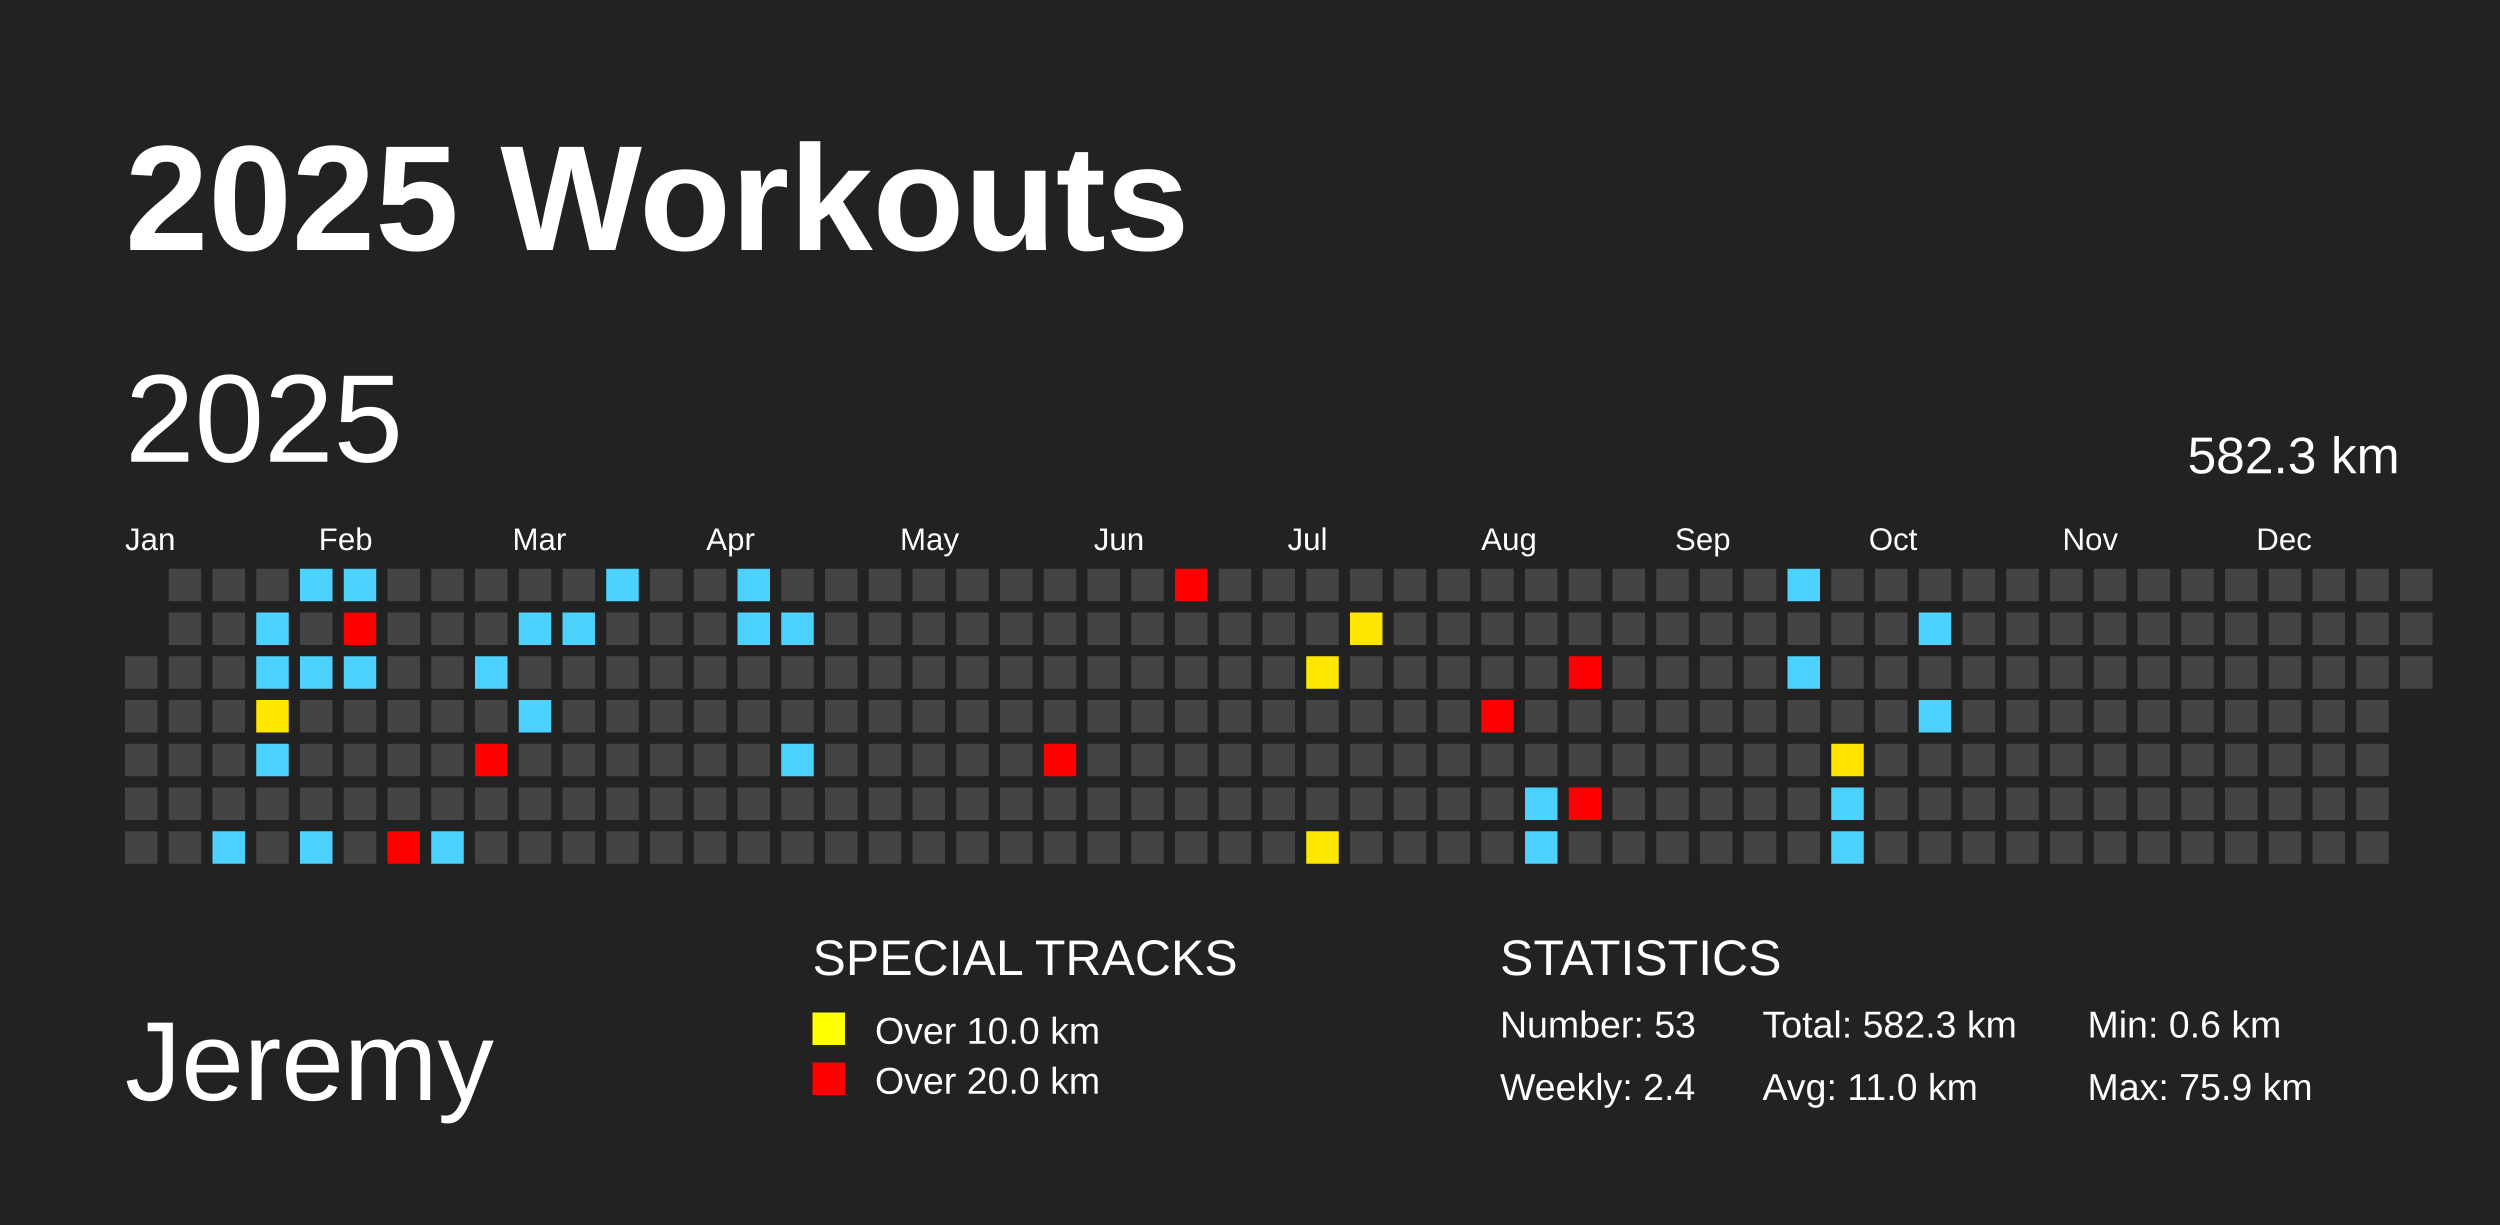
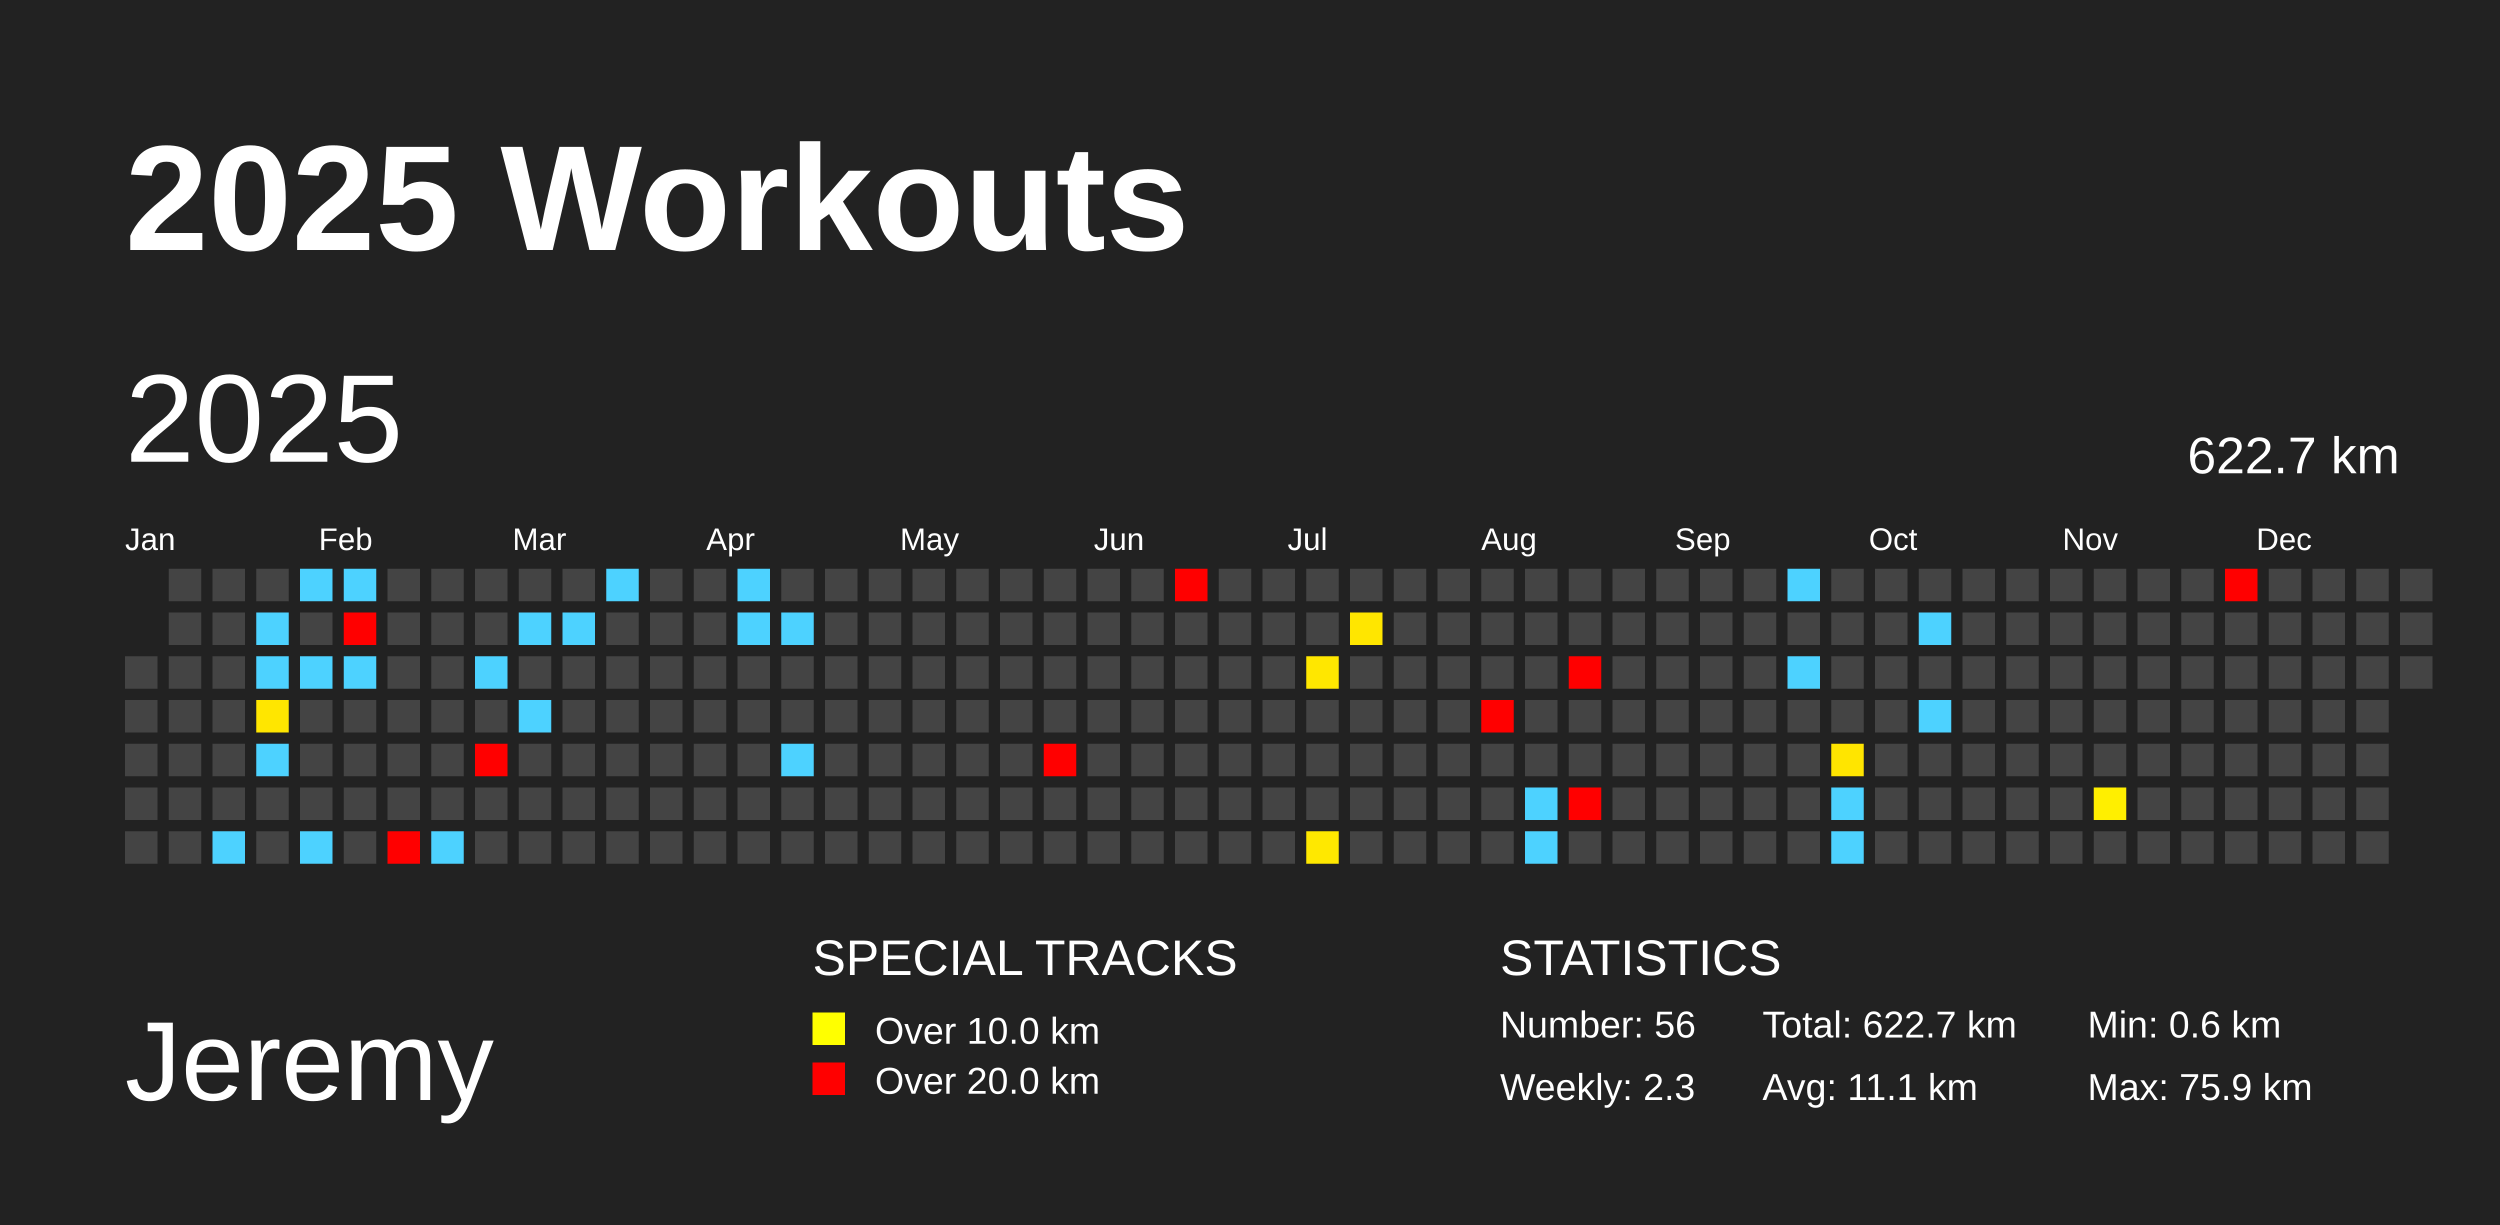
<svg xmlns="http://www.w3.org/2000/svg" baseProfile="full" height="98mm" version="1.1" viewBox="0,0,200,98" width="200mm">
  <defs />
  <rect fill="#222222" height="98" width="200" x="0" y="0" />
  <text fill="#FFFFFF" style="font-size:12px; font-family:Arial; font-weight:bold;" x="10" y="20">2025 Workouts</text>
  <text fill="#FFFFFF" style="font-size:9px; font-family:Arial" x="10" y="88">Jeremy</text>
  <text fill="#FFFFFF" style="font-size:4px; font-family:Arial" x="65" y="78">SPECIAL TRACKS</text>
  <rect fill="yellow" height="2.6" width="2.6" x="65" y="81" />
  <text fill="#FFFFFF" style="font-size:3px; font-family:Arial" x="70" y="83.5">Over 10.0 km</text>
  <rect fill="red" height="2.6" width="2.6" x="65" y="85" />
  <text fill="#FFFFFF" style="font-size:3px; font-family:Arial" x="70" y="87.5">Over 20.0 km</text>
  <text fill="#FFFFFF" style="font-size:4px; font-family:Arial" x="120" y="78">STATISTICS</text>
-   <text fill="#FFFFFF" style="font-size:3px; font-family:Arial" x="120" y="83">Number: 53</text>
-   <text fill="#FFFFFF" style="font-size:3px; font-family:Arial" x="120" y="88">Weekly: 2.4</text>
-   <text fill="#FFFFFF" style="font-size:3px; font-family:Arial" x="141" y="83">Total: 582.3 km</text>
-   <text fill="#FFFFFF" style="font-size:3px; font-family:Arial" x="141" y="88">Avg: 11.0 km</text>
+   <text fill="#FFFFFF" style="font-size:3px; font-family:Arial" x="120" y="83">Number: 56</text>
+   <text fill="#FFFFFF" style="font-size:3px; font-family:Arial" x="120" y="88">Weekly: 2.3</text>
+   <text fill="#FFFFFF" style="font-size:3px; font-family:Arial" x="141" y="83">Total: 622.7 km</text>
+   <text fill="#FFFFFF" style="font-size:3px; font-family:Arial" x="141" y="88">Avg: 11.1 km</text>
  <text fill="#FFFFFF" style="font-size:3px; font-family:Arial" x="167" y="83">Min: 0.6 km</text>
  <text fill="#FFFFFF" style="font-size:3px; font-family:Arial" x="167" y="88">Max: 75.9 km</text>
  <text dominant-baseline="hanging" fill="#FFFFFF" style="font-size:10.0px; font-family:Arial;" x="10" y="30">2025</text>
-   <text dominant-baseline="hanging" fill="#FFFFFF" style="font-size:4.125px; font-family:Arial;" x="175" y="35">582.3 km</text>
+   <text dominant-baseline="hanging" fill="#FFFFFF" style="font-size:4.125px; font-family:Arial;" x="175" y="35">622.7 km</text>
  <text fill="#FFFFFF" style="font-size:2.5px; font-family:Arial" x="10.0" y="44">Jan</text>
  <text fill="#FFFFFF" style="font-size:2.5px; font-family:Arial" x="25.5" y="44">Feb</text>
  <text fill="#FFFFFF" style="font-size:2.5px; font-family:Arial" x="41.0" y="44">Mar</text>
  <text fill="#FFFFFF" style="font-size:2.5px; font-family:Arial" x="56.5" y="44">Apr</text>
  <text fill="#FFFFFF" style="font-size:2.5px; font-family:Arial" x="72.0" y="44">May</text>
  <text fill="#FFFFFF" style="font-size:2.5px; font-family:Arial" x="87.5" y="44">Jun</text>
  <text fill="#FFFFFF" style="font-size:2.5px; font-family:Arial" x="103.0" y="44">Jul</text>
  <text fill="#FFFFFF" style="font-size:2.5px; font-family:Arial" x="118.5" y="44">Aug</text>
  <text fill="#FFFFFF" style="font-size:2.5px; font-family:Arial" x="134.0" y="44">Sep</text>
  <text fill="#FFFFFF" style="font-size:2.5px; font-family:Arial" x="149.5" y="44">Oct</text>
  <text fill="#FFFFFF" style="font-size:2.5px; font-family:Arial" x="165.0" y="44">Nov</text>
  <text fill="#FFFFFF" style="font-size:2.5px; font-family:Arial" x="180.5" y="44">Dec</text>
  <rect fill="#444444" height="2.6" width="2.6" x="10.0" y="52.5" />
  <rect fill="#444444" height="2.6" width="2.6" x="10.0" y="56.0" />
  <rect fill="#444444" height="2.6" width="2.6" x="10.0" y="59.5" />
  <rect fill="#444444" height="2.6" width="2.6" x="10.0" y="63.0" />
  <rect fill="#444444" height="2.6" width="2.6" x="10.0" y="66.5" />
  <rect fill="#444444" height="2.6" width="2.6" x="13.5" y="45.5" />
  <rect fill="#444444" height="2.6" width="2.6" x="13.5" y="49.0" />
  <rect fill="#444444" height="2.6" width="2.6" x="13.5" y="52.5" />
  <rect fill="#444444" height="2.6" width="2.6" x="13.5" y="56.0" />
  <rect fill="#444444" height="2.6" width="2.6" x="13.5" y="59.5" />
  <rect fill="#444444" height="2.6" width="2.6" x="13.5" y="63.0" />
  <rect fill="#444444" height="2.6" width="2.6" x="13.5" y="66.5" />
  <rect fill="#444444" height="2.6" width="2.6" x="17.0" y="45.5" />
  <rect fill="#444444" height="2.6" width="2.6" x="17.0" y="49.0" />
  <rect fill="#444444" height="2.6" width="2.6" x="17.0" y="52.5" />
  <rect fill="#444444" height="2.6" width="2.6" x="17.0" y="56.0" />
  <rect fill="#444444" height="2.6" width="2.6" x="17.0" y="59.5" />
  <rect fill="#444444" height="2.6" width="2.6" x="17.0" y="63.0" />
  <rect fill="#4dd2ff" height="2.6" width="2.6" x="17.0" y="66.5" />
  <rect fill="#444444" height="2.6" width="2.6" x="20.5" y="45.5" />
  <rect fill="#4dd2ff" height="2.6" width="2.6" x="20.5" y="49.0" />
  <rect fill="#4dd2ff" height="2.6" width="2.6" x="20.5" y="52.5" />
  <rect fill="#ffe600" height="2.6" width="2.6" x="20.5" y="56.0" />
  <rect fill="#4dd2ff" height="2.6" width="2.6" x="20.5" y="59.5" />
  <rect fill="#444444" height="2.6" width="2.6" x="20.5" y="63.0" />
  <rect fill="#444444" height="2.6" width="2.6" x="20.5" y="66.5" />
  <rect fill="#4dd2ff" height="2.6" width="2.6" x="24.0" y="45.5" />
  <rect fill="#444444" height="2.6" width="2.6" x="24.0" y="49.0" />
  <rect fill="#4dd2ff" height="2.6" width="2.6" x="24.0" y="52.5" />
  <rect fill="#444444" height="2.6" width="2.6" x="24.0" y="56.0" />
  <rect fill="#444444" height="2.6" width="2.6" x="24.0" y="59.5" />
  <rect fill="#444444" height="2.6" width="2.6" x="24.0" y="63.0" />
  <rect fill="#4dd2ff" height="2.6" width="2.6" x="24.0" y="66.5" />
  <rect fill="#4dd2ff" height="2.6" width="2.6" x="27.5" y="45.5" />
  <rect fill="red" height="2.6" width="2.6" x="27.5" y="49.0" />
  <rect fill="#4dd2ff" height="2.6" width="2.6" x="27.5" y="52.5" />
  <rect fill="#444444" height="2.6" width="2.6" x="27.5" y="56.0" />
  <rect fill="#444444" height="2.6" width="2.6" x="27.5" y="59.5" />
  <rect fill="#444444" height="2.6" width="2.6" x="27.5" y="63.0" />
  <rect fill="#444444" height="2.6" width="2.6" x="27.5" y="66.5" />
  <rect fill="#444444" height="2.6" width="2.6" x="31.0" y="45.5" />
  <rect fill="#444444" height="2.6" width="2.6" x="31.0" y="49.0" />
  <rect fill="#444444" height="2.6" width="2.6" x="31.0" y="52.5" />
  <rect fill="#444444" height="2.6" width="2.6" x="31.0" y="56.0" />
  <rect fill="#444444" height="2.6" width="2.6" x="31.0" y="59.5" />
  <rect fill="#444444" height="2.6" width="2.6" x="31.0" y="63.0" />
  <rect fill="red" height="2.6" width="2.6" x="31.0" y="66.5" />
  <rect fill="#444444" height="2.6" width="2.6" x="34.5" y="45.5" />
  <rect fill="#444444" height="2.6" width="2.6" x="34.5" y="49.0" />
  <rect fill="#444444" height="2.6" width="2.6" x="34.5" y="52.5" />
  <rect fill="#444444" height="2.6" width="2.6" x="34.5" y="56.0" />
  <rect fill="#444444" height="2.6" width="2.6" x="34.5" y="59.5" />
  <rect fill="#444444" height="2.6" width="2.6" x="34.5" y="63.0" />
  <rect fill="#4dd2ff" height="2.6" width="2.6" x="34.5" y="66.5" />
  <rect fill="#444444" height="2.6" width="2.6" x="38.0" y="45.5" />
  <rect fill="#444444" height="2.6" width="2.6" x="38.0" y="49.0" />
  <rect fill="#4dd2ff" height="2.6" width="2.6" x="38.0" y="52.5" />
  <rect fill="#444444" height="2.6" width="2.6" x="38.0" y="56.0" />
  <rect fill="red" height="2.6" width="2.6" x="38.0" y="59.5" />
  <rect fill="#444444" height="2.6" width="2.6" x="38.0" y="63.0" />
  <rect fill="#444444" height="2.6" width="2.6" x="38.0" y="66.5" />
  <rect fill="#444444" height="2.6" width="2.6" x="41.5" y="45.5" />
  <rect fill="#4dd2ff" height="2.6" width="2.6" x="41.5" y="49.0" />
  <rect fill="#444444" height="2.6" width="2.6" x="41.5" y="52.5" />
  <rect fill="#4dd2ff" height="2.6" width="2.6" x="41.5" y="56.0" />
  <rect fill="#444444" height="2.6" width="2.6" x="41.5" y="59.5" />
  <rect fill="#444444" height="2.6" width="2.6" x="41.5" y="63.0" />
  <rect fill="#444444" height="2.6" width="2.6" x="41.5" y="66.5" />
  <rect fill="#444444" height="2.6" width="2.6" x="45.0" y="45.5" />
  <rect fill="#4dd2ff" height="2.6" width="2.6" x="45.0" y="49.0" />
  <rect fill="#444444" height="2.6" width="2.6" x="45.0" y="52.5" />
  <rect fill="#444444" height="2.6" width="2.6" x="45.0" y="56.0" />
  <rect fill="#444444" height="2.6" width="2.6" x="45.0" y="59.5" />
  <rect fill="#444444" height="2.6" width="2.6" x="45.0" y="63.0" />
  <rect fill="#444444" height="2.6" width="2.6" x="45.0" y="66.5" />
  <rect fill="#4dd2ff" height="2.6" width="2.6" x="48.5" y="45.5" />
  <rect fill="#444444" height="2.6" width="2.6" x="48.5" y="49.0" />
  <rect fill="#444444" height="2.6" width="2.6" x="48.5" y="52.5" />
  <rect fill="#444444" height="2.6" width="2.6" x="48.5" y="56.0" />
  <rect fill="#444444" height="2.6" width="2.6" x="48.5" y="59.5" />
  <rect fill="#444444" height="2.6" width="2.6" x="48.5" y="63.0" />
  <rect fill="#444444" height="2.6" width="2.6" x="48.5" y="66.5" />
  <rect fill="#444444" height="2.6" width="2.6" x="52.0" y="45.5" />
  <rect fill="#444444" height="2.6" width="2.6" x="52.0" y="49.0" />
  <rect fill="#444444" height="2.6" width="2.6" x="52.0" y="52.5" />
  <rect fill="#444444" height="2.6" width="2.6" x="52.0" y="56.0" />
  <rect fill="#444444" height="2.6" width="2.6" x="52.0" y="59.5" />
  <rect fill="#444444" height="2.6" width="2.6" x="52.0" y="63.0" />
  <rect fill="#444444" height="2.6" width="2.6" x="52.0" y="66.5" />
  <rect fill="#444444" height="2.6" width="2.6" x="55.5" y="45.5" />
  <rect fill="#444444" height="2.6" width="2.6" x="55.5" y="49.0" />
  <rect fill="#444444" height="2.6" width="2.6" x="55.5" y="52.5" />
  <rect fill="#444444" height="2.6" width="2.6" x="55.5" y="56.0" />
  <rect fill="#444444" height="2.6" width="2.6" x="55.5" y="59.5" />
  <rect fill="#444444" height="2.6" width="2.6" x="55.5" y="63.0" />
  <rect fill="#444444" height="2.6" width="2.6" x="55.5" y="66.5" />
  <rect fill="#4dd2ff" height="2.6" width="2.6" x="59.0" y="45.5" />
  <rect fill="#4dd2ff" height="2.6" width="2.6" x="59.0" y="49.0" />
  <rect fill="#444444" height="2.6" width="2.6" x="59.0" y="52.5" />
  <rect fill="#444444" height="2.6" width="2.6" x="59.0" y="56.0" />
  <rect fill="#444444" height="2.6" width="2.6" x="59.0" y="59.5" />
  <rect fill="#444444" height="2.6" width="2.6" x="59.0" y="63.0" />
  <rect fill="#444444" height="2.6" width="2.6" x="59.0" y="66.5" />
  <rect fill="#444444" height="2.6" width="2.6" x="62.5" y="45.5" />
  <rect fill="#4dd2ff" height="2.6" width="2.6" x="62.5" y="49.0" />
  <rect fill="#444444" height="2.6" width="2.6" x="62.5" y="52.5" />
  <rect fill="#444444" height="2.6" width="2.6" x="62.5" y="56.0" />
  <rect fill="#4dd2ff" height="2.6" width="2.6" x="62.5" y="59.5" />
  <rect fill="#444444" height="2.6" width="2.6" x="62.5" y="63.0" />
  <rect fill="#444444" height="2.6" width="2.6" x="62.5" y="66.5" />
  <rect fill="#444444" height="2.6" width="2.6" x="66.0" y="45.5" />
  <rect fill="#444444" height="2.6" width="2.6" x="66.0" y="49.0" />
  <rect fill="#444444" height="2.6" width="2.6" x="66.0" y="52.5" />
  <rect fill="#444444" height="2.6" width="2.6" x="66.0" y="56.0" />
  <rect fill="#444444" height="2.6" width="2.6" x="66.0" y="59.5" />
  <rect fill="#444444" height="2.6" width="2.6" x="66.0" y="63.0" />
  <rect fill="#444444" height="2.6" width="2.6" x="66.0" y="66.5" />
  <rect fill="#444444" height="2.6" width="2.6" x="69.5" y="45.5" />
  <rect fill="#444444" height="2.6" width="2.6" x="69.5" y="49.0" />
  <rect fill="#444444" height="2.6" width="2.6" x="69.5" y="52.5" />
  <rect fill="#444444" height="2.6" width="2.6" x="69.5" y="56.0" />
  <rect fill="#444444" height="2.6" width="2.6" x="69.5" y="59.5" />
  <rect fill="#444444" height="2.6" width="2.6" x="69.5" y="63.0" />
  <rect fill="#444444" height="2.6" width="2.6" x="69.5" y="66.5" />
  <rect fill="#444444" height="2.6" width="2.6" x="73.0" y="45.5" />
  <rect fill="#444444" height="2.6" width="2.6" x="73.0" y="49.0" />
  <rect fill="#444444" height="2.6" width="2.6" x="73.0" y="52.5" />
  <rect fill="#444444" height="2.6" width="2.6" x="73.0" y="56.0" />
  <rect fill="#444444" height="2.6" width="2.6" x="73.0" y="59.5" />
  <rect fill="#444444" height="2.6" width="2.6" x="73.0" y="63.0" />
  <rect fill="#444444" height="2.6" width="2.6" x="73.0" y="66.5" />
  <rect fill="#444444" height="2.6" width="2.6" x="76.5" y="45.5" />
  <rect fill="#444444" height="2.6" width="2.6" x="76.5" y="49.0" />
  <rect fill="#444444" height="2.6" width="2.6" x="76.5" y="52.5" />
  <rect fill="#444444" height="2.6" width="2.6" x="76.5" y="56.0" />
  <rect fill="#444444" height="2.6" width="2.6" x="76.5" y="59.5" />
  <rect fill="#444444" height="2.6" width="2.6" x="76.5" y="63.0" />
  <rect fill="#444444" height="2.6" width="2.6" x="76.5" y="66.5" />
  <rect fill="#444444" height="2.6" width="2.6" x="80.0" y="45.5" />
  <rect fill="#444444" height="2.6" width="2.6" x="80.0" y="49.0" />
  <rect fill="#444444" height="2.6" width="2.6" x="80.0" y="52.5" />
  <rect fill="#444444" height="2.6" width="2.6" x="80.0" y="56.0" />
  <rect fill="#444444" height="2.6" width="2.6" x="80.0" y="59.5" />
  <rect fill="#444444" height="2.6" width="2.6" x="80.0" y="63.0" />
  <rect fill="#444444" height="2.6" width="2.6" x="80.0" y="66.5" />
  <rect fill="#444444" height="2.6" width="2.6" x="83.5" y="45.5" />
  <rect fill="#444444" height="2.6" width="2.6" x="83.5" y="49.0" />
  <rect fill="#444444" height="2.6" width="2.6" x="83.5" y="52.5" />
  <rect fill="#444444" height="2.6" width="2.6" x="83.5" y="56.0" />
  <rect fill="red" height="2.6" width="2.6" x="83.5" y="59.5" />
  <rect fill="#444444" height="2.6" width="2.6" x="83.5" y="63.0" />
  <rect fill="#444444" height="2.6" width="2.6" x="83.5" y="66.5" />
  <rect fill="#444444" height="2.6" width="2.6" x="87.0" y="45.5" />
  <rect fill="#444444" height="2.6" width="2.6" x="87.0" y="49.0" />
  <rect fill="#444444" height="2.6" width="2.6" x="87.0" y="52.5" />
  <rect fill="#444444" height="2.6" width="2.6" x="87.0" y="56.0" />
  <rect fill="#444444" height="2.6" width="2.6" x="87.0" y="59.5" />
  <rect fill="#444444" height="2.6" width="2.6" x="87.0" y="63.0" />
  <rect fill="#444444" height="2.6" width="2.6" x="87.0" y="66.5" />
  <rect fill="#444444" height="2.6" width="2.6" x="90.5" y="45.5" />
  <rect fill="#444444" height="2.6" width="2.6" x="90.5" y="49.0" />
  <rect fill="#444444" height="2.6" width="2.6" x="90.5" y="52.5" />
  <rect fill="#444444" height="2.6" width="2.6" x="90.5" y="56.0" />
  <rect fill="#444444" height="2.6" width="2.6" x="90.5" y="59.5" />
  <rect fill="#444444" height="2.6" width="2.6" x="90.5" y="63.0" />
  <rect fill="#444444" height="2.6" width="2.6" x="90.5" y="66.5" />
  <rect fill="red" height="2.6" width="2.6" x="94.0" y="45.5" />
  <rect fill="#444444" height="2.6" width="2.6" x="94.0" y="49.0" />
  <rect fill="#444444" height="2.6" width="2.6" x="94.0" y="52.5" />
  <rect fill="#444444" height="2.6" width="2.6" x="94.0" y="56.0" />
  <rect fill="#444444" height="2.6" width="2.6" x="94.0" y="59.5" />
  <rect fill="#444444" height="2.6" width="2.6" x="94.0" y="63.0" />
  <rect fill="#444444" height="2.6" width="2.6" x="94.0" y="66.5" />
  <rect fill="#444444" height="2.6" width="2.6" x="97.5" y="45.5" />
  <rect fill="#444444" height="2.6" width="2.6" x="97.5" y="49.0" />
  <rect fill="#444444" height="2.6" width="2.6" x="97.5" y="52.5" />
  <rect fill="#444444" height="2.6" width="2.6" x="97.5" y="56.0" />
  <rect fill="#444444" height="2.6" width="2.6" x="97.5" y="59.5" />
  <rect fill="#444444" height="2.6" width="2.6" x="97.5" y="63.0" />
  <rect fill="#444444" height="2.6" width="2.6" x="97.5" y="66.5" />
  <rect fill="#444444" height="2.6" width="2.6" x="101.0" y="45.5" />
  <rect fill="#444444" height="2.6" width="2.6" x="101.0" y="49.0" />
  <rect fill="#444444" height="2.6" width="2.6" x="101.0" y="52.5" />
  <rect fill="#444444" height="2.6" width="2.6" x="101.0" y="56.0" />
  <rect fill="#444444" height="2.6" width="2.6" x="101.0" y="59.5" />
  <rect fill="#444444" height="2.6" width="2.6" x="101.0" y="63.0" />
  <rect fill="#444444" height="2.6" width="2.6" x="101.0" y="66.5" />
  <rect fill="#444444" height="2.6" width="2.6" x="104.5" y="45.5" />
  <rect fill="#444444" height="2.6" width="2.6" x="104.5" y="49.0" />
  <rect fill="#ffe700" height="2.6" width="2.6" x="104.5" y="52.5" />
  <rect fill="#444444" height="2.6" width="2.6" x="104.5" y="56.0" />
  <rect fill="#444444" height="2.6" width="2.6" x="104.5" y="59.5" />
  <rect fill="#444444" height="2.6" width="2.6" x="104.5" y="63.0" />
  <rect fill="#ffe800" height="2.6" width="2.6" x="104.5" y="66.5" />
  <rect fill="#444444" height="2.6" width="2.6" x="108.0" y="45.5" />
  <rect fill="#ffe600" height="2.6" width="2.6" x="108.0" y="49.0" />
  <rect fill="#444444" height="2.6" width="2.6" x="108.0" y="52.5" />
  <rect fill="#444444" height="2.6" width="2.6" x="108.0" y="56.0" />
  <rect fill="#444444" height="2.6" width="2.6" x="108.0" y="59.5" />
  <rect fill="#444444" height="2.6" width="2.6" x="108.0" y="63.0" />
  <rect fill="#444444" height="2.6" width="2.6" x="108.0" y="66.5" />
  <rect fill="#444444" height="2.6" width="2.6" x="111.5" y="45.5" />
  <rect fill="#444444" height="2.6" width="2.6" x="111.5" y="49.0" />
  <rect fill="#444444" height="2.6" width="2.6" x="111.5" y="52.5" />
  <rect fill="#444444" height="2.6" width="2.6" x="111.5" y="56.0" />
  <rect fill="#444444" height="2.6" width="2.6" x="111.5" y="59.5" />
  <rect fill="#444444" height="2.6" width="2.6" x="111.5" y="63.0" />
  <rect fill="#444444" height="2.6" width="2.6" x="111.5" y="66.5" />
  <rect fill="#444444" height="2.6" width="2.6" x="115.0" y="45.5" />
  <rect fill="#444444" height="2.6" width="2.6" x="115.0" y="49.0" />
  <rect fill="#444444" height="2.6" width="2.6" x="115.0" y="52.5" />
  <rect fill="#444444" height="2.6" width="2.6" x="115.0" y="56.0" />
  <rect fill="#444444" height="2.6" width="2.6" x="115.0" y="59.5" />
  <rect fill="#444444" height="2.6" width="2.6" x="115.0" y="63.0" />
  <rect fill="#444444" height="2.6" width="2.6" x="115.0" y="66.5" />
  <rect fill="#444444" height="2.6" width="2.6" x="118.5" y="45.5" />
  <rect fill="#444444" height="2.6" width="2.6" x="118.5" y="49.0" />
  <rect fill="#444444" height="2.6" width="2.6" x="118.5" y="52.5" />
  <rect fill="red" height="2.6" width="2.6" x="118.5" y="56.0" />
  <rect fill="#444444" height="2.6" width="2.6" x="118.5" y="59.5" />
  <rect fill="#444444" height="2.6" width="2.6" x="118.5" y="63.0" />
  <rect fill="#444444" height="2.6" width="2.6" x="118.5" y="66.5" />
  <rect fill="#444444" height="2.6" width="2.6" x="122.0" y="45.5" />
  <rect fill="#444444" height="2.6" width="2.6" x="122.0" y="49.0" />
  <rect fill="#444444" height="2.6" width="2.6" x="122.0" y="52.5" />
  <rect fill="#444444" height="2.6" width="2.6" x="122.0" y="56.0" />
  <rect fill="#444444" height="2.6" width="2.6" x="122.0" y="59.5" />
  <rect fill="#4dd2ff" height="2.6" width="2.6" x="122.0" y="63.0" />
  <rect fill="#4dd2ff" height="2.6" width="2.6" x="122.0" y="66.5" />
  <rect fill="#444444" height="2.6" width="2.6" x="125.5" y="45.5" />
  <rect fill="#444444" height="2.6" width="2.6" x="125.5" y="49.0" />
  <rect fill="red" height="2.6" width="2.6" x="125.5" y="52.5" />
  <rect fill="#444444" height="2.6" width="2.6" x="125.5" y="56.0" />
  <rect fill="#444444" height="2.6" width="2.6" x="125.5" y="59.5" />
  <rect fill="red" height="2.6" width="2.6" x="125.5" y="63.0" />
  <rect fill="#444444" height="2.6" width="2.6" x="125.5" y="66.5" />
  <rect fill="#444444" height="2.6" width="2.6" x="129.0" y="45.5" />
  <rect fill="#444444" height="2.6" width="2.6" x="129.0" y="49.0" />
  <rect fill="#444444" height="2.6" width="2.6" x="129.0" y="52.5" />
  <rect fill="#444444" height="2.6" width="2.6" x="129.0" y="56.0" />
  <rect fill="#444444" height="2.6" width="2.6" x="129.0" y="59.5" />
  <rect fill="#444444" height="2.6" width="2.6" x="129.0" y="63.0" />
  <rect fill="#444444" height="2.6" width="2.6" x="129.0" y="66.5" />
  <rect fill="#444444" height="2.6" width="2.6" x="132.5" y="45.5" />
  <rect fill="#444444" height="2.6" width="2.6" x="132.5" y="49.0" />
  <rect fill="#444444" height="2.6" width="2.6" x="132.5" y="52.5" />
  <rect fill="#444444" height="2.6" width="2.6" x="132.5" y="56.0" />
  <rect fill="#444444" height="2.6" width="2.6" x="132.5" y="59.5" />
  <rect fill="#444444" height="2.6" width="2.6" x="132.5" y="63.0" />
  <rect fill="#444444" height="2.6" width="2.6" x="132.5" y="66.5" />
  <rect fill="#444444" height="2.6" width="2.6" x="136.0" y="45.5" />
  <rect fill="#444444" height="2.6" width="2.6" x="136.0" y="49.0" />
  <rect fill="#444444" height="2.6" width="2.6" x="136.0" y="52.5" />
  <rect fill="#444444" height="2.6" width="2.6" x="136.0" y="56.0" />
  <rect fill="#444444" height="2.6" width="2.6" x="136.0" y="59.5" />
  <rect fill="#444444" height="2.6" width="2.6" x="136.0" y="63.0" />
  <rect fill="#444444" height="2.6" width="2.6" x="136.0" y="66.5" />
  <rect fill="#444444" height="2.6" width="2.6" x="139.5" y="45.5" />
  <rect fill="#444444" height="2.6" width="2.6" x="139.5" y="49.0" />
  <rect fill="#444444" height="2.6" width="2.6" x="139.5" y="52.5" />
  <rect fill="#444444" height="2.6" width="2.6" x="139.5" y="56.0" />
  <rect fill="#444444" height="2.6" width="2.6" x="139.5" y="59.5" />
  <rect fill="#444444" height="2.6" width="2.6" x="139.5" y="63.0" />
  <rect fill="#444444" height="2.6" width="2.6" x="139.5" y="66.5" />
  <rect fill="#4dd2ff" height="2.6" width="2.6" x="143.0" y="45.5" />
  <rect fill="#444444" height="2.6" width="2.6" x="143.0" y="49.0" />
  <rect fill="#4dd2ff" height="2.6" width="2.6" x="143.0" y="52.5" />
  <rect fill="#444444" height="2.6" width="2.6" x="143.0" y="56.0" />
  <rect fill="#444444" height="2.6" width="2.6" x="143.0" y="59.5" />
  <rect fill="#444444" height="2.6" width="2.6" x="143.0" y="63.0" />
  <rect fill="#444444" height="2.6" width="2.6" x="143.0" y="66.5" />
  <rect fill="#444444" height="2.6" width="2.6" x="146.5" y="45.5" />
  <rect fill="#444444" height="2.6" width="2.6" x="146.5" y="49.0" />
  <rect fill="#444444" height="2.6" width="2.6" x="146.5" y="52.5" />
  <rect fill="#444444" height="2.6" width="2.6" x="146.5" y="56.0" />
  <rect fill="#ffe500" height="2.6" width="2.6" x="146.5" y="59.5" />
  <rect fill="#4dd2ff" height="2.6" width="2.6" x="146.5" y="63.0" />
  <rect fill="#4dd2ff" height="2.6" width="2.6" x="146.5" y="66.5" />
  <rect fill="#444444" height="2.6" width="2.6" x="150.0" y="45.5" />
  <rect fill="#444444" height="2.6" width="2.6" x="150.0" y="49.0" />
  <rect fill="#444444" height="2.6" width="2.6" x="150.0" y="52.5" />
  <rect fill="#444444" height="2.6" width="2.6" x="150.0" y="56.0" />
  <rect fill="#444444" height="2.6" width="2.6" x="150.0" y="59.5" />
  <rect fill="#444444" height="2.6" width="2.6" x="150.0" y="63.0" />
  <rect fill="#444444" height="2.6" width="2.6" x="150.0" y="66.5" />
  <rect fill="#444444" height="2.6" width="2.6" x="153.5" y="45.5" />
  <rect fill="#4dd2ff" height="2.6" width="2.6" x="153.5" y="49.0" />
  <rect fill="#444444" height="2.6" width="2.6" x="153.5" y="52.5" />
  <rect fill="#4dd2ff" height="2.6" width="2.6" x="153.5" y="56.0" />
  <rect fill="#444444" height="2.6" width="2.6" x="153.5" y="59.5" />
  <rect fill="#444444" height="2.6" width="2.6" x="153.5" y="63.0" />
  <rect fill="#444444" height="2.6" width="2.6" x="153.5" y="66.5" />
  <rect fill="#444444" height="2.6" width="2.6" x="157.0" y="45.5" />
  <rect fill="#444444" height="2.6" width="2.6" x="157.0" y="49.0" />
  <rect fill="#444444" height="2.6" width="2.6" x="157.0" y="52.5" />
  <rect fill="#444444" height="2.6" width="2.6" x="157.0" y="56.0" />
  <rect fill="#444444" height="2.6" width="2.6" x="157.0" y="59.5" />
  <rect fill="#444444" height="2.6" width="2.6" x="157.0" y="63.0" />
  <rect fill="#444444" height="2.6" width="2.6" x="157.0" y="66.5" />
  <rect fill="#444444" height="2.6" width="2.6" x="160.5" y="45.5" />
  <rect fill="#444444" height="2.6" width="2.6" x="160.5" y="49.0" />
  <rect fill="#444444" height="2.6" width="2.6" x="160.5" y="52.5" />
  <rect fill="#444444" height="2.6" width="2.6" x="160.5" y="56.0" />
  <rect fill="#444444" height="2.6" width="2.6" x="160.5" y="59.5" />
  <rect fill="#444444" height="2.6" width="2.6" x="160.5" y="63.0" />
  <rect fill="#444444" height="2.6" width="2.6" x="160.5" y="66.5" />
  <rect fill="#444444" height="2.6" width="2.6" x="164.0" y="45.5" />
  <rect fill="#444444" height="2.6" width="2.6" x="164.0" y="49.0" />
  <rect fill="#444444" height="2.6" width="2.6" x="164.0" y="52.5" />
  <rect fill="#444444" height="2.6" width="2.6" x="164.0" y="56.0" />
  <rect fill="#444444" height="2.6" width="2.6" x="164.0" y="59.5" />
  <rect fill="#444444" height="2.6" width="2.6" x="164.0" y="63.0" />
  <rect fill="#444444" height="2.6" width="2.6" x="164.0" y="66.5" />
  <rect fill="#444444" height="2.6" width="2.6" x="167.5" y="45.5" />
  <rect fill="#444444" height="2.6" width="2.6" x="167.5" y="49.0" />
  <rect fill="#444444" height="2.6" width="2.6" x="167.5" y="52.5" />
  <rect fill="#444444" height="2.6" width="2.6" x="167.5" y="56.0" />
  <rect fill="#444444" height="2.6" width="2.6" x="167.5" y="59.5" />
-   <rect fill="#444444" height="2.6" width="2.6" x="167.5" y="63.0" />
+   <rect fill="#ffef00" height="2.6" width="2.6" x="167.5" y="63.0" />
  <rect fill="#444444" height="2.6" width="2.6" x="167.5" y="66.5" />
  <rect fill="#444444" height="2.6" width="2.6" x="171.0" y="45.5" />
  <rect fill="#444444" height="2.6" width="2.6" x="171.0" y="49.0" />
  <rect fill="#444444" height="2.6" width="2.6" x="171.0" y="52.5" />
  <rect fill="#444444" height="2.6" width="2.6" x="171.0" y="56.0" />
  <rect fill="#444444" height="2.6" width="2.6" x="171.0" y="59.5" />
  <rect fill="#444444" height="2.6" width="2.6" x="171.0" y="63.0" />
  <rect fill="#444444" height="2.6" width="2.6" x="171.0" y="66.5" />
  <rect fill="#444444" height="2.6" width="2.6" x="174.5" y="45.5" />
  <rect fill="#444444" height="2.6" width="2.6" x="174.5" y="49.0" />
  <rect fill="#444444" height="2.6" width="2.6" x="174.5" y="52.5" />
  <rect fill="#444444" height="2.6" width="2.6" x="174.5" y="56.0" />
  <rect fill="#444444" height="2.6" width="2.6" x="174.5" y="59.5" />
  <rect fill="#444444" height="2.6" width="2.6" x="174.5" y="63.0" />
  <rect fill="#444444" height="2.6" width="2.6" x="174.5" y="66.5" />
-   <rect fill="#444444" height="2.6" width="2.6" x="178.0" y="45.5" />
+   <rect fill="red" height="2.6" width="2.6" x="178.0" y="45.5" />
  <rect fill="#444444" height="2.6" width="2.6" x="178.0" y="49.0" />
  <rect fill="#444444" height="2.6" width="2.6" x="178.0" y="52.5" />
  <rect fill="#444444" height="2.6" width="2.6" x="178.0" y="56.0" />
  <rect fill="#444444" height="2.6" width="2.6" x="178.0" y="59.5" />
  <rect fill="#444444" height="2.6" width="2.6" x="178.0" y="63.0" />
  <rect fill="#444444" height="2.6" width="2.6" x="178.0" y="66.5" />
  <rect fill="#444444" height="2.6" width="2.6" x="181.5" y="45.5" />
  <rect fill="#444444" height="2.6" width="2.6" x="181.5" y="49.0" />
  <rect fill="#444444" height="2.6" width="2.6" x="181.5" y="52.5" />
  <rect fill="#444444" height="2.6" width="2.6" x="181.5" y="56.0" />
  <rect fill="#444444" height="2.6" width="2.6" x="181.5" y="59.5" />
  <rect fill="#444444" height="2.6" width="2.6" x="181.5" y="63.0" />
  <rect fill="#444444" height="2.6" width="2.6" x="181.5" y="66.5" />
  <rect fill="#444444" height="2.6" width="2.6" x="185.0" y="45.5" />
  <rect fill="#444444" height="2.6" width="2.6" x="185.0" y="49.0" />
  <rect fill="#444444" height="2.6" width="2.6" x="185.0" y="52.5" />
  <rect fill="#444444" height="2.6" width="2.6" x="185.0" y="56.0" />
  <rect fill="#444444" height="2.6" width="2.6" x="185.0" y="59.5" />
  <rect fill="#444444" height="2.6" width="2.6" x="185.0" y="63.0" />
  <rect fill="#444444" height="2.6" width="2.6" x="185.0" y="66.5" />
  <rect fill="#444444" height="2.6" width="2.6" x="188.5" y="45.5" />
  <rect fill="#444444" height="2.6" width="2.6" x="188.5" y="49.0" />
  <rect fill="#444444" height="2.6" width="2.6" x="188.5" y="52.5" />
  <rect fill="#444444" height="2.6" width="2.6" x="188.5" y="56.0" />
  <rect fill="#444444" height="2.6" width="2.6" x="188.5" y="59.5" />
  <rect fill="#444444" height="2.6" width="2.6" x="188.5" y="63.0" />
  <rect fill="#444444" height="2.6" width="2.6" x="188.5" y="66.5" />
  <rect fill="#444444" height="2.6" width="2.6" x="192.0" y="45.5" />
  <rect fill="#444444" height="2.6" width="2.6" x="192.0" y="49.0" />
  <rect fill="#444444" height="2.6" width="2.6" x="192.0" y="52.5" />
</svg>
